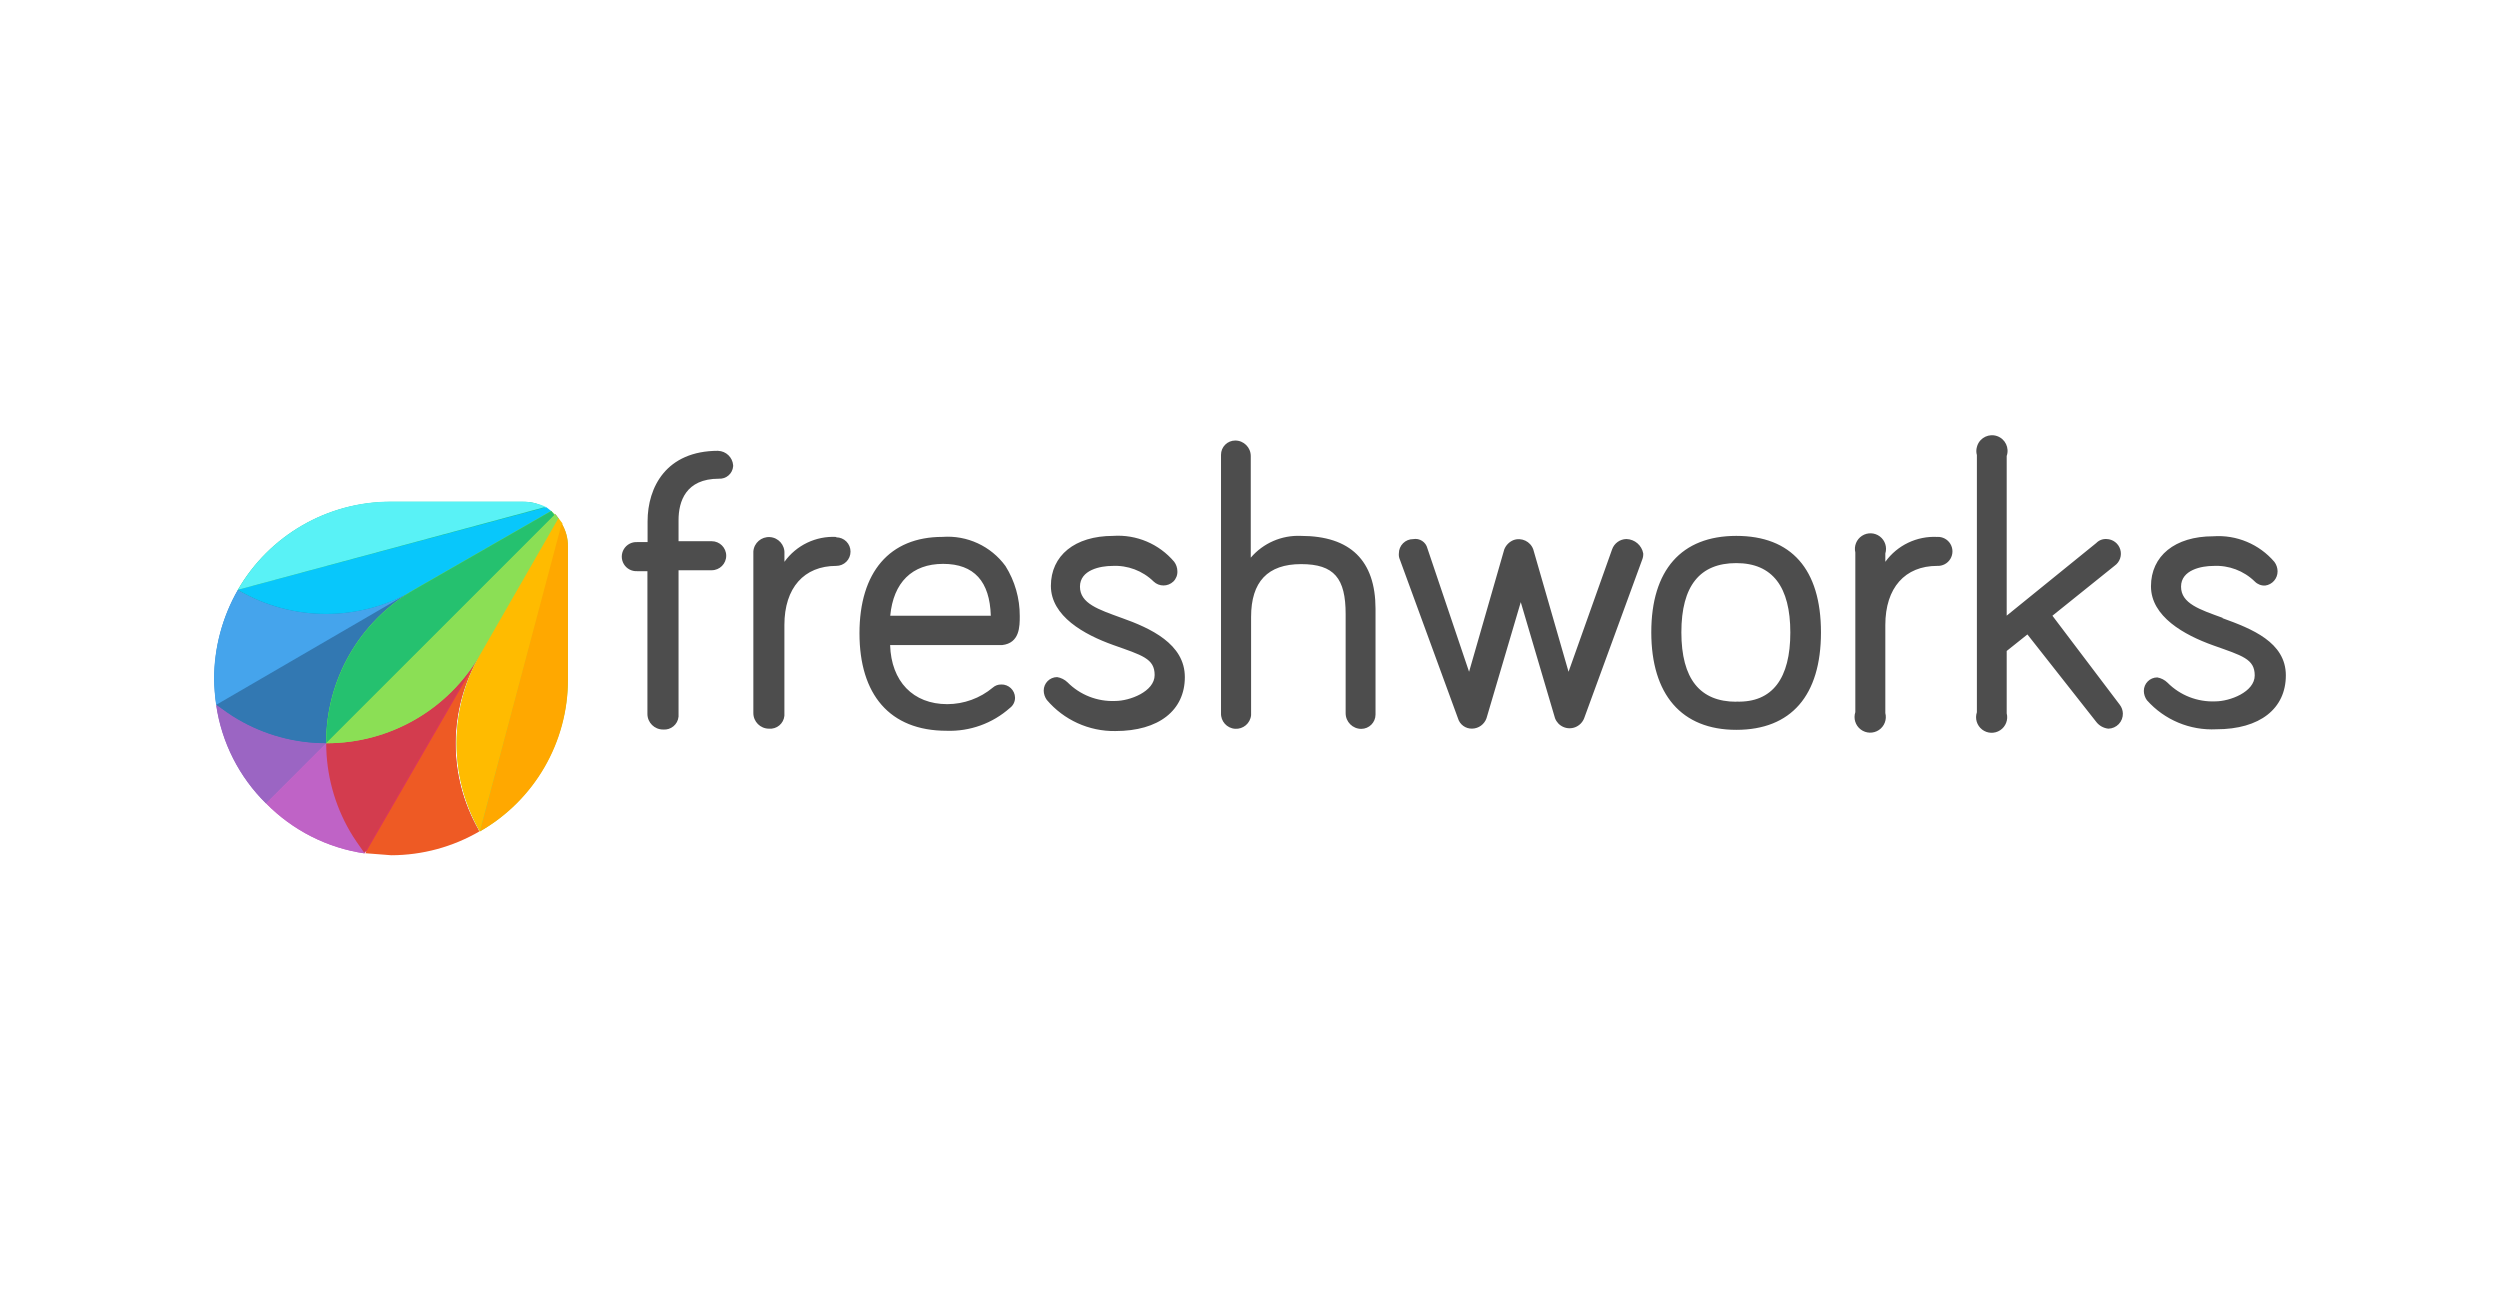
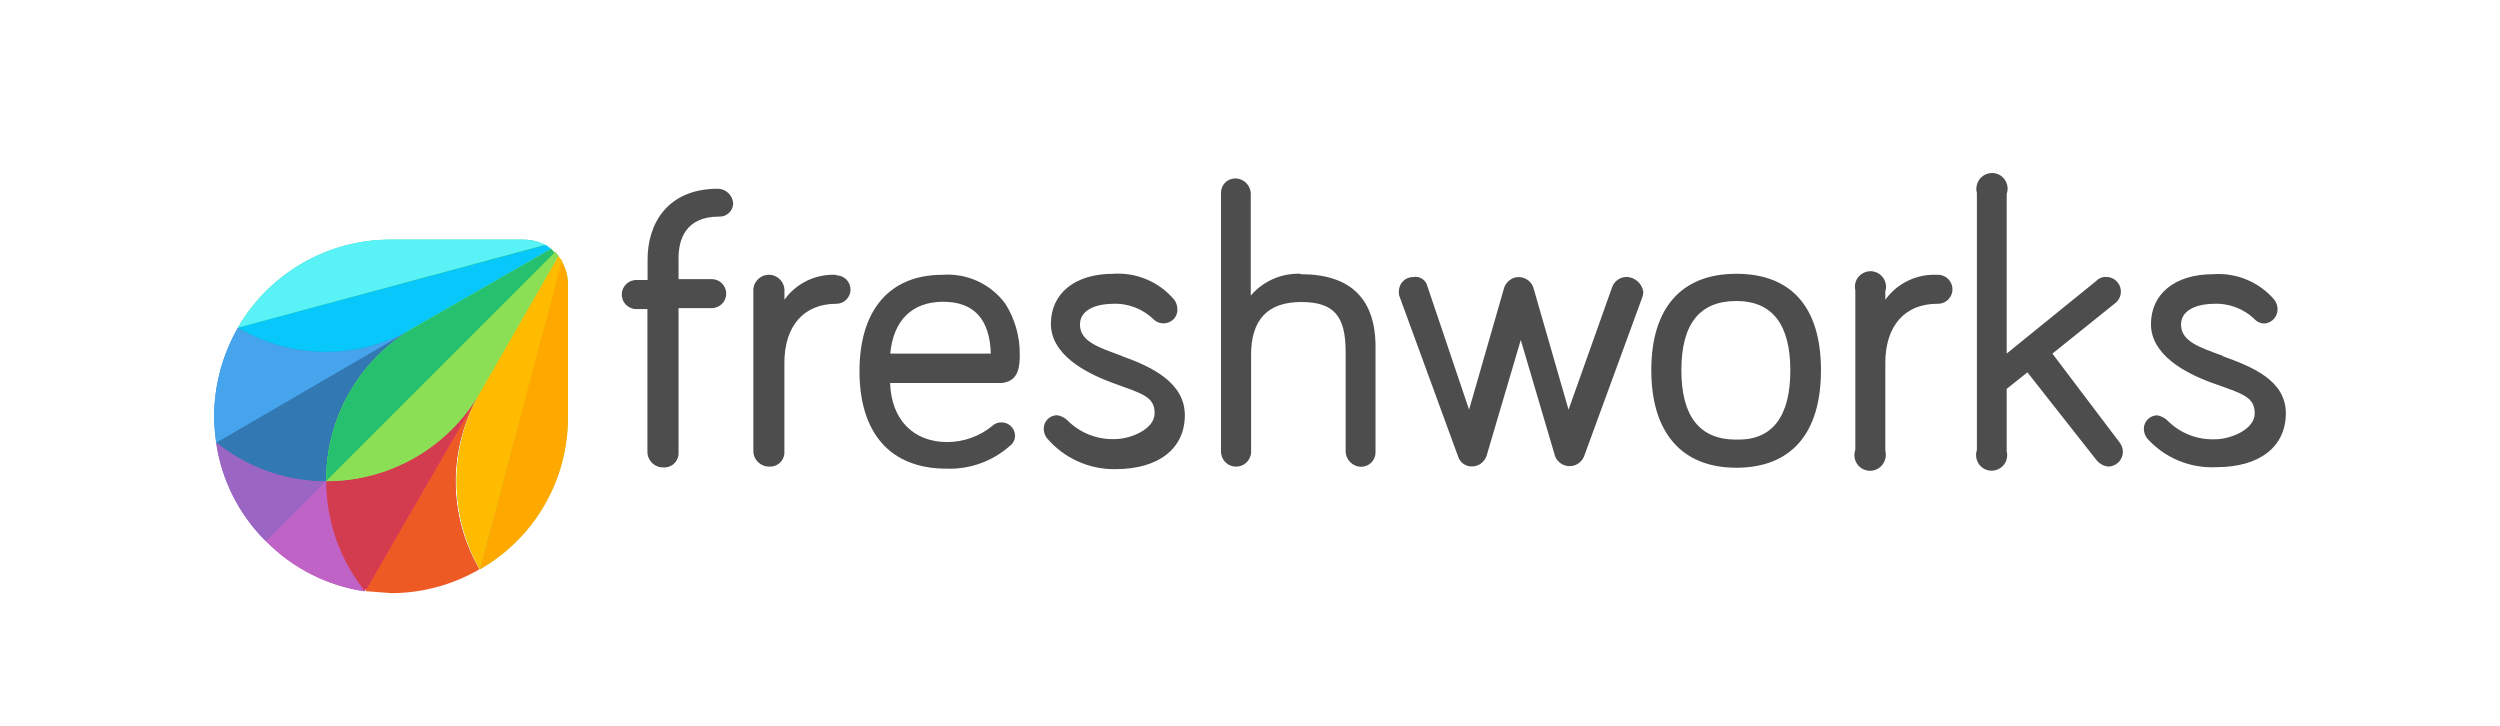
- <svg xmlns="http://www.w3.org/2000/svg" viewBox="0 0 620 320">
-   <path d="M178.1 111.8c-12.86 0-17.5 9-17.5 17.5v5.14H158a3.61 3.61 0 1 0 0 7.21h2.56v35.43a3.87 3.87 0 0 0 3.87 3.84 3.54 3.54 0 0 0 3.85-3.2v-36.3h8.22a3.6 3.6 0 0 0 0-7.2h-8.22V129c0-4.63 1.77-10.28 10-10.28a3.35 3.35 0 0 0 3.54-3.08 1.22 1.22 0 0 0 0-.27 3.87 3.87 0 0 0-3.73-3.56zm29.3 21.36a14.84 14.84 0 0 0-12.86 6.17v-2.06a3.864 3.864 0 0 0-7.71-.52 4.51 4.51 0 0 0 0 .52v39.58a3.87 3.87 0 0 0 3.85 3.86 3.54 3.54 0 0 0 3.85-3.2.53.53 0 0 1 0-.13 2.35 2.35 0 0 0 0-.53V155c0-9.25 4.9-14.66 12.86-14.66a3.53 3.53 0 0 0 3.54-3.54h0a3.53 3.53 0 0 0-3.54-3.54zm40.9 36.6a3 3 0 0 0-2.08.76 17.68 17.68 0 0 1-11.3 4.11c-8.48 0-13.9-5.65-14.17-14.65h27.78c4.37-.5 4.37-4.62 4.37-7.2a23.17 23.17 0 0 0-3.54-12.4 17.72 17.72 0 0 0-15.64-7.23c-13.1 0-20.57 8.74-20.57 23.9s7.46 24.18 21.6 24.18a22.45 22.45 0 0 0 15.7-5.65 3.14 3.14 0 0 0 1.28-2.59 3.34 3.34 0 0 0-3.42-3.24zm-14.4-29.92c7.7 0 11.57 4.38 11.82 12.86h-24.94c.78-8.24 5.4-12.86 13.12-12.86zm44.2 13.38c-5.65-2.06-10.27-3.55-10.27-7.73s5.13-5.14 8-5.14a13.59 13.59 0 0 1 10.27 3.87 3.55 3.55 0 0 0 4.89 0 3.36 3.36 0 0 0 1-2.57 4 4 0 0 0-.78-2.32 18.21 18.21 0 0 0-15.16-6.43c-9.52 0-15.43 4.9-15.43 12.4s8.23 12.08 15.43 14.65 10.3 3.35 10.3 7.46-6.18 6.43-9.78 6.43a15.72 15.72 0 0 1-11.83-4.63 4.85 4.85 0 0 0-2.57-1.29 3.35 3.35 0 0 0-3.33 3.35 4.06 4.06 0 0 0 .76 2.3 21.88 21.88 0 0 0 17 7.73c10.8 0 17.24-5.14 17.24-13.38s-8.52-12.14-15.73-14.7zm44.5-20.32a15.47 15.47 0 0 0-12.41 5.4v-25.23a3.85 3.85 0 0 0-3.84-3.82 3.53 3.53 0 0 0-3.54 3.54 1.31 1.31 0 0 0 0 .28v63.78a3.74 3.74 0 0 0 7.46.51 4.34 4.34 0 0 0 0-.51V153q0-13.1 12.4-13.1c8.23 0 11.05 3.54 11.05 12.4v24.6a3.88 3.88 0 0 0 3.86 3.86 3.55 3.55 0 0 0 3.55-3.54 1.22 1.22 0 0 0 0-.27v-26c-.02-11.9-6.2-18.05-18.53-18.05zm80.74.78a3.83 3.83 0 0 0-3.54 2.56L389 166.6l-8.75-30.35a3.83 3.83 0 0 0-4.87-2.32 4.13 4.13 0 0 0-2.32 2.32l-8.73 30.35L354 136a3.07 3.07 0 0 0-3.54-2.3 3.53 3.53 0 0 0-3.54 3.54h0a3 3 0 0 0 .25 1.54l14.4 39.35a3.55 3.55 0 0 0 3.54 2.57 3.85 3.85 0 0 0 3.54-2.57l8.5-28.8 8.5 28.8a3.86 3.86 0 0 0 5 2.22 3.91 3.91 0 0 0 2.22-2.22l14.4-39.35a3.54 3.54 0 0 0 .25-1.54 4.36 4.36 0 0 0-4.16-3.56zm27.26-.78c-13.62 0-21.08 8.48-21.08 23.9S417 181 430.6 181s21-8.5 21-24.17-7.36-23.93-21-23.93zm0 41.13c-9 0-13.62-5.65-13.62-17.22s4.62-17.16 13.62-17.16 13.4 5.9 13.4 17.22-4.4 17.43-13.4 17.13zm49.88-40.87a14.93 14.93 0 0 0-12.92 6.17v-2.06a3.86 3.86 0 1 0-7.44-.26v39.6a3.88 3.88 0 1 0 7.44.23V155c0-9.25 4.9-14.66 12.86-14.66a3.6 3.6 0 1 0 0-7.19zM509 152.7l15.43-12.4a3.64 3.64 0 0 0-2-6.62 3.26 3.26 0 0 0-2.57 1l-22.2 18v-39.6a3.864 3.864 0 0 0-7.27-2.62l-.12.4a3.59 3.59 0 0 0 0 2v63.77a3.86 3.86 0 1 0 7.39.27v-15.46l5.14-4.1 17 21.6a4.38 4.38 0 0 0 3.08 1.77 3.68 3.68 0 0 0 3.59-3.78 3.72 3.72 0 0 0-.75-2.13zm42.2.52c-5.67-2.06-10.3-3.55-10.3-7.73s5.13-5.14 8-5.14a13.64 13.64 0 0 1 10.29 3.87 3.36 3.36 0 0 0 2.57 1 3.54 3.54 0 0 0 3.08-3.54 4 4 0 0 0-.78-2.32 18.24 18.24 0 0 0-15.19-6.36c-9.52 0-15.43 4.9-15.43 12.4s8.23 12.08 15.43 14.65 10.3 3.35 10.3 7.46-6.18 6.43-9.78 6.43a15.75 15.75 0 0 1-11.83-4.62A4.76 4.76 0 0 0 535 168a3.35 3.35 0 0 0-3.33 3.35h0a4 4 0 0 0 .76 2.3 21.57 21.57 0 0 0 17.24 7.21c10.8 0 17.22-5.13 17.22-13.37s-8.5-11.57-15.68-14.17z" fill="#4d4d4d" />
-   <g fill="#9b65c3">
-     <path d="M53.64 174.8A42.9 42.9 0 0 0 66 199.24l15-14.92a44 44 0 0 1 21.79-38z" />
-     <path d="M80.9,184.32A43.18,43.18,0,0,1,59,178.41l-5.4-3.55A42.9,42.9,0,0,0,66,199.29Z" />
-   </g>
-   <path d="M80.9 184.32L66 199.24a43 43 0 0 0 24.43 12.4l28.35-49.12a43.67 43.67 0 0 1-37.88 21.8z" fill="#be63c5" />
-   <path d="M86.8 206.2a43.53 43.53 0 0 1-5.9-21.87L66 199.24a43 43 0 0 0 24.43 12.4l-3.63-5.45z" fill="#bf63c6" />
-   <path d="M136.7 126.73l-33.95 19.5a44.27 44.27 0 0 1-43.7 0 44.62 44.62 0 0 0-5.92 22.16 51.29 51.29 0 0 0 .52 6.43l5.4 3.54a43.19 43.19 0 0 0 21.86 5.92l56.57-56.5z" fill="#3278b1" />
-   <path d="M59 178.4a43.18 43.18 0 0 0 21.86 5.91 44 44 0 0 1 21.84-38L53.6 174.6a36.07 36.07 0 0 0 5.4 3.81z" fill="#3278b2" />
-   <path d="M59 146.27a44.67 44.67 0 0 0-5.92 22.11 51.29 51.29 0 0 0 .52 6.43l49.1-28.54a42.92 42.92 0 0 1-43.7 0z" fill="#45a4ec" />
-   <path d="M137.47 127.76L135.4 126a10.07 10.07 0 0 0-5.31-1.54H96.83A43.67 43.67 0 0 0 59 146.27a44.27 44.27 0 0 0 43.7 0 43.69 43.69 0 0 0-21.84 38A43.94 43.94 0 0 0 119 162.46l19.5-33.94z" fill="#19bb7d" />
-   <path d="M102.74 146.27l34-19.5-1.28-1L59 146.27a42.92 42.92 0 0 0 43.74 0z" fill="#08c7fb" />
-   <path d="M129.74 124.4h-32.9A43.68 43.68 0 0 0 59 146.27l76.37-20.57a14 14 0 0 0-5.63-1.29z" fill="#59f2f6" />
-   <path d="M119 162.46l19.5-33.94-.78-1-56.56 56.56a43.44 43.44 0 0 0 5.92 21.84c1 1.77 2.32 3.54 3.54 5.3l6.16.52a43.32 43.32 0 0 0 21.87-5.92 43.24 43.24 0 0 1 .36-43.37z" fill="#da3757" />
-   <path d="M80.9 184.32a43.53 43.53 0 0 0 5.9 21.87c1 1.77 2.32 3.54 3.54 5.3l28.35-49.13a43.65 43.65 0 0 1-37.79 21.95z" fill="#d33c4e" />
-   <path d="M119 162.46L90.6 211.6l6.43.5a43.61 43.61 0 0 0 21.86-5.91 43 43 0 0 1 .1-43.73z" fill="#ee5a24" />
-   <path d="M139.26 129.8a10.05 10.05 0 0 0-2.57-3.08l-33.95 19.5a43.67 43.67 0 0 0-21.84 38.1 43.94 43.94 0 0 0 38.1-21.86 44.33 44.33 0 0 0 0 43.73 43.71 43.71 0 0 0 21.85-37.54v-33.2a10.94 10.94 0 0 0-1.59-5.65z" fill="#8bdf55" />
-   <path d="M136.7 126.73l-33.95 19.5a43.67 43.67 0 0 0-21.84 38.1l56.57-56.56z" fill="#25c16f" />
-   <path d="M80.9 184.32a43.94 43.94 0 0 0 38.1-21.86l19.5-33.94-.78-1z" fill="#8bdf55" />
-   <path d="M138.5 128.52L119 162.46a44.28 44.28 0 0 0 0 43.73l20.5-76.38z" fill="#fb0" />
-   <path d="M119 206.2a43.2 43.2 0 0 0 21.85-37.81v-32.92a10.94 10.94 0 0 0-1.54-5.65z" fill="#ffa800" />
+ <svg xmlns="http://www.w3.org/2000/svg" viewBox="0 0 620 180">
+   <path d="M178.1,46.8c-12.86,0-17.5,9-17.5,17.5v5.14H158a3.61,3.61,0,0,0-.38,7.21h2.94v35.43a3.87,3.87,0,0,0,3.87,3.84,3.54,3.54,0,0,0,3.85-3.2V76.42h8.22a3.6,3.6,0,0,0,0-7.2h-8.22V64c0-4.63,1.77-10.28,10-10.28a3.35,3.35,0,0,0,3.54-3.08,1.22,1.22,0,0,0,0-.27,3.87,3.87,0,0,0-3.73-3.56Zm29.3,21.36a14.84,14.84,0,0,0-12.86,6.17V72.27a3.86,3.86,0,0,0-7.71-.52,4.51,4.51,0,0,0,0,.52v39.58a3.87,3.87,0,0,0,3.85,3.86,3.54,3.54,0,0,0,3.85-3.2.29.29,0,0,1,0-.13,2.35,2.35,0,0,0,0-.53V90c0-9.25,4.9-14.66,12.86-14.66a3.53,3.53,0,0,0,3.54-3.52v0h0a3.53,3.53,0,0,0-3.52-3.54h0Zm40.9,36.6a3,3,0,0,0-2.08.76,17.68,17.68,0,0,1-11.3,4.11c-8.48,0-13.9-5.65-14.17-14.65h27.78c4.37-.5,4.37-4.62,4.37-7.2a23.14,23.14,0,0,0-3.54-12.4,17.72,17.72,0,0,0-15.64-7.23c-13.1,0-20.57,8.74-20.57,23.9s7.46,24.18,21.6,24.18a22.47,22.47,0,0,0,15.7-5.65,3.14,3.14,0,0,0,1.28-2.59,3.34,3.34,0,0,0-3.42-3.24ZM233.9,74.84c7.7,0,11.57,4.38,11.82,12.86H220.78C221.56,79.46,226.18,74.84,233.9,74.84Zm44.2,13.38c-5.65-2.06-10.27-3.55-10.27-7.73s5.13-5.14,8-5.14a13.58,13.58,0,0,1,10.27,3.87,3.55,3.55,0,0,0,4.89,0,3.34,3.34,0,0,0,1-2.57,4,4,0,0,0-.78-2.32,18.21,18.21,0,0,0-15.16-6.43c-9.52,0-15.43,4.9-15.43,12.4S268.85,92.38,276.05,95s10.3,3.35,10.3,7.46-6.18,6.43-9.78,6.43a15.72,15.72,0,0,1-11.83-4.63,4.85,4.85,0,0,0-2.57-1.29,3.35,3.35,0,0,0-3.33,3.35,4,4,0,0,0,.76,2.3,21.88,21.88,0,0,0,17,7.73c10.8,0,17.24-5.14,17.24-13.38s-8.52-12.14-15.73-14.7ZM322.6,67.9a15.47,15.47,0,0,0-12.41,5.4V48.07a3.86,3.86,0,0,0-3.84-3.82,3.53,3.53,0,0,0-3.54,3.52v0a1.31,1.31,0,0,0,0,.28v63.78a3.74,3.74,0,0,0,7.46.51,4.34,4.34,0,0,0,0-.51V88q0-13.09,12.4-13.1c8.23,0,11.05,3.54,11.05,12.4v24.6a3.88,3.88,0,0,0,3.86,3.86,3.55,3.55,0,0,0,3.55-3.54,1.22,1.22,0,0,0,0-.27V86c0-11.9-6.2-18-18.53-18Zm80.74.78a3.83,3.83,0,0,0-3.54,2.56L389,101.6l-8.75-30.35a3.84,3.84,0,0,0-4.87-2.32,4.13,4.13,0,0,0-2.32,2.32l-8.73,30.35L354,71a3.06,3.06,0,0,0-3.54-2.3,3.53,3.53,0,0,0-3.54,3.52v0h0a3,3,0,0,0,.25,1.54l14.4,39.35a3.55,3.55,0,0,0,3.54,2.57,3.85,3.85,0,0,0,3.54-2.57l8.5-28.8,8.5,28.8a3.86,3.86,0,0,0,5,2.23h0a3.91,3.91,0,0,0,2.22-2.22l14.4-39.35a3.52,3.52,0,0,0,.25-1.54,4.36,4.36,0,0,0-4.16-3.56Zm27.26-.78c-13.62,0-21.08,8.48-21.08,23.9S417,116,430.6,116s21-8.5,21-24.17-7.36-23.93-21-23.93Zm0,41.13c-9,0-13.62-5.65-13.62-17.22s4.62-17.16,13.62-17.16S444,80.55,444,91.87,439.6,109.3,430.6,109Zm49.88-40.87a14.93,14.93,0,0,0-12.92,6.17V72.27a3.86,3.86,0,1,0-7.37-2.3,3.82,3.82,0,0,0-.07,2v39.6a3.88,3.88,0,1,0,7.37,2.42,3.8,3.8,0,0,0,.07-2.19V90c0-9.25,4.9-14.66,12.86-14.66a3.6,3.6,0,0,0,.38-7.19,2.41,2.41,0,0,0-.38,0ZM509,87.7l15.43-12.4a3.64,3.64,0,0,0-2-6.62,3.27,3.27,0,0,0-2.57,1l-22.2,18V48.08a3.86,3.86,0,0,0-7.27-2.62l-.12.4a3.58,3.58,0,0,0,0,2v63.77a3.86,3.86,0,1,0,7.31,2.49,3.91,3.91,0,0,0,.08-2.22V96.44l5.14-4.1,17,21.6a4.38,4.38,0,0,0,3.08,1.77,3.68,3.68,0,0,0,3.59-3.77h0a3.74,3.74,0,0,0-.75-2.13Zm42.2.52c-5.67-2.06-10.3-3.55-10.3-7.73s5.13-5.14,8-5.14a13.64,13.64,0,0,1,10.29,3.87,3.34,3.34,0,0,0,2.57,1,3.54,3.54,0,0,0,3.08-3.54,4,4,0,0,0-.78-2.32A18.21,18.21,0,0,0,548.87,68c-9.52,0-15.43,4.9-15.43,12.4s8.23,12.08,15.43,14.65,10.3,3.35,10.3,7.46-6.18,6.43-9.78,6.43a15.75,15.75,0,0,1-11.83-4.62A4.83,4.83,0,0,0,535,103a3.35,3.35,0,0,0-3.33,3.35h0a4,4,0,0,0,.76,2.3,21.56,21.56,0,0,0,17.24,7.21c10.8,0,17.22-5.13,17.22-13.37s-8.5-11.57-15.68-14.17Z" fill="#4d4d4d" />
+   <path d="M53.64,109.8A42.91,42.91,0,0,0,66,134.24l15-14.92a44,44,0,0,1,21.79-38Z" fill="#9b65c3" />
+   <path d="M80.9,119.32A43.1,43.1,0,0,1,59,113.41l-5.4-3.55A42.9,42.9,0,0,0,66,134.29Z" fill="#9b65c3" />
+   <path d="M80.9,119.32,66,134.24a43,43,0,0,0,24.43,12.4l28.35-49.12A43.66,43.66,0,0,1,80.9,119.32Z" fill="#be63c5" />
+   <path d="M86.8,141.2a43.53,43.53,0,0,1-5.9-21.87L66,134.24a43,43,0,0,0,24.43,12.4l-3.63-5.45Z" fill="#bf63c6" />
+   <path d="M136.7,61.73l-33.95,19.5a44.27,44.27,0,0,1-43.7,0,44.62,44.62,0,0,0-5.92,22.16,51.29,51.29,0,0,0,.52,6.43l5.4,3.54a43.19,43.19,0,0,0,21.86,5.92l56.57-56.5Z" fill="#3278b1" />
+   <path d="M59,113.4a43.18,43.18,0,0,0,21.86,5.91,44,44,0,0,1,21.84-38L53.6,109.6a36.27,36.27,0,0,0,5.4,3.81Z" fill="#3278b2" />
+   <path d="M59,81.27a44.67,44.67,0,0,0-5.92,22.11,51.29,51.29,0,0,0,.52,6.43l49.1-28.54a42.92,42.92,0,0,1-43.7,0Z" fill="#45a4ec" />
+   <path d="M137.47,62.76,135.4,61a10.07,10.07,0,0,0-5.31-1.54H96.83A43.66,43.66,0,0,0,59,81.27a44.27,44.27,0,0,0,43.7,0,43.67,43.67,0,0,0-21.84,38A44,44,0,0,0,119,97.46l19.5-33.94Z" fill="#19bb7d" />
+   <path d="M102.74,81.27l34-19.5-1.28-1L59,81.27A42.9,42.9,0,0,0,102.74,81.27Z" fill="#08c7fb" />
+   <path d="M129.74,59.4H96.84A43.67,43.67,0,0,0,59,81.27L135.37,60.7a13.88,13.88,0,0,0-5.63-1.29Z" fill="#59f2f6" />
+   <path d="M119,97.46l19.5-33.94-.78-1L81.16,119.08a43.42,43.42,0,0,0,5.92,21.84c1,1.77,2.32,3.54,3.54,5.3l6.16.52a43.32,43.32,0,0,0,21.87-5.92A43.24,43.24,0,0,1,119,97.45Z" fill="#da3757" />
+   <path d="M80.9,119.32a43.53,43.53,0,0,0,5.9,21.87c1,1.77,2.32,3.54,3.54,5.3l28.35-49.13a43.64,43.64,0,0,1-37.79,22Z" fill="#d33c4e" />
+   <path d="M119,97.46,90.6,146.6l6.43.5a43.61,43.61,0,0,0,21.86-5.91,43,43,0,0,1,.1-43.73Z" fill="#ee5a24" />
+   <path d="M139.26,64.8a10.05,10.05,0,0,0-2.57-3.08l-33.95,19.5a43.67,43.67,0,0,0-21.84,38.1A43.94,43.94,0,0,0,119,97.46a44.33,44.33,0,0,0,0,43.73,43.7,43.7,0,0,0,21.85-37.54V70.45A11,11,0,0,0,139.26,64.8Z" fill="#8bdf55" />
+   <path d="M136.7,61.73l-33.95,19.5a43.67,43.67,0,0,0-21.84,38.1l56.57-56.56Z" fill="#25c16f" />
+   <path d="M80.9,119.32A43.94,43.94,0,0,0,119,97.46l19.5-33.94-.78-1Z" fill="#8bdf55" />
+   <path d="M138.5,63.52,119,97.46a44.28,44.28,0,0,0,0,43.73l20.5-76.38Z" fill="#fb0" />
+   <path d="M119,141.2a43.19,43.19,0,0,0,21.85-37.81V70.47a10.91,10.91,0,0,0-1.54-5.65Z" fill="#ffa800" />
</svg>
